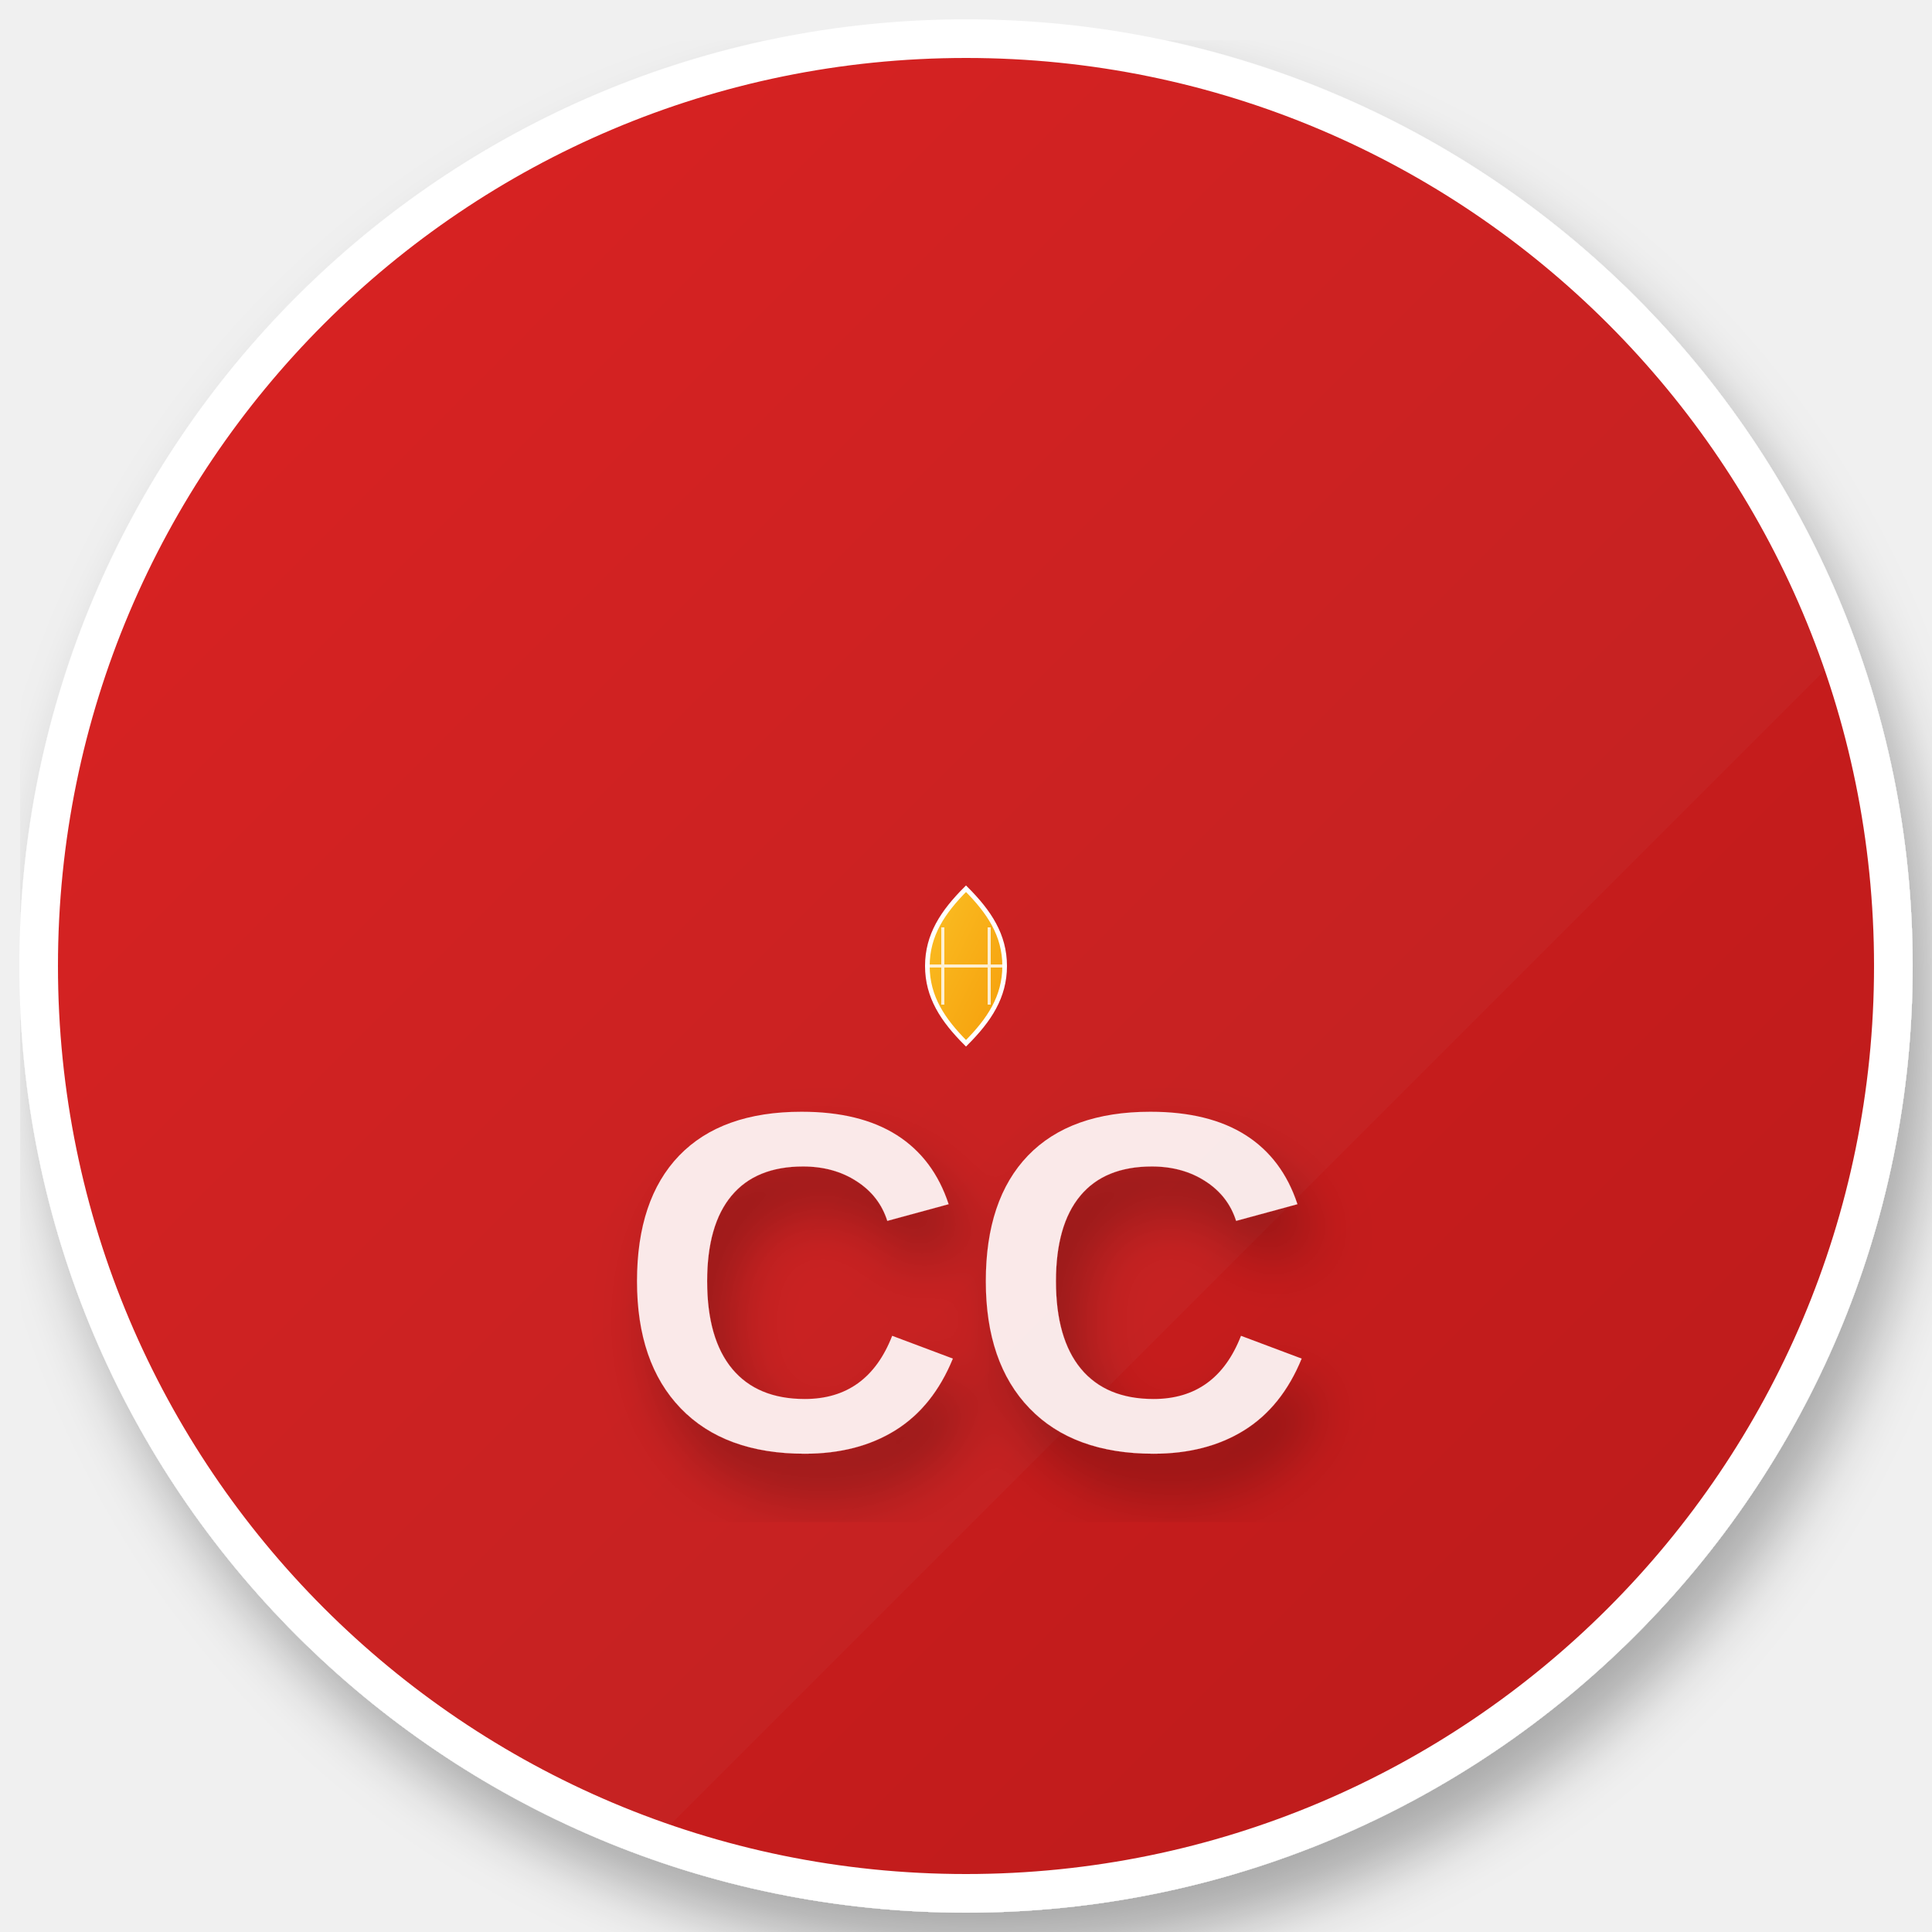
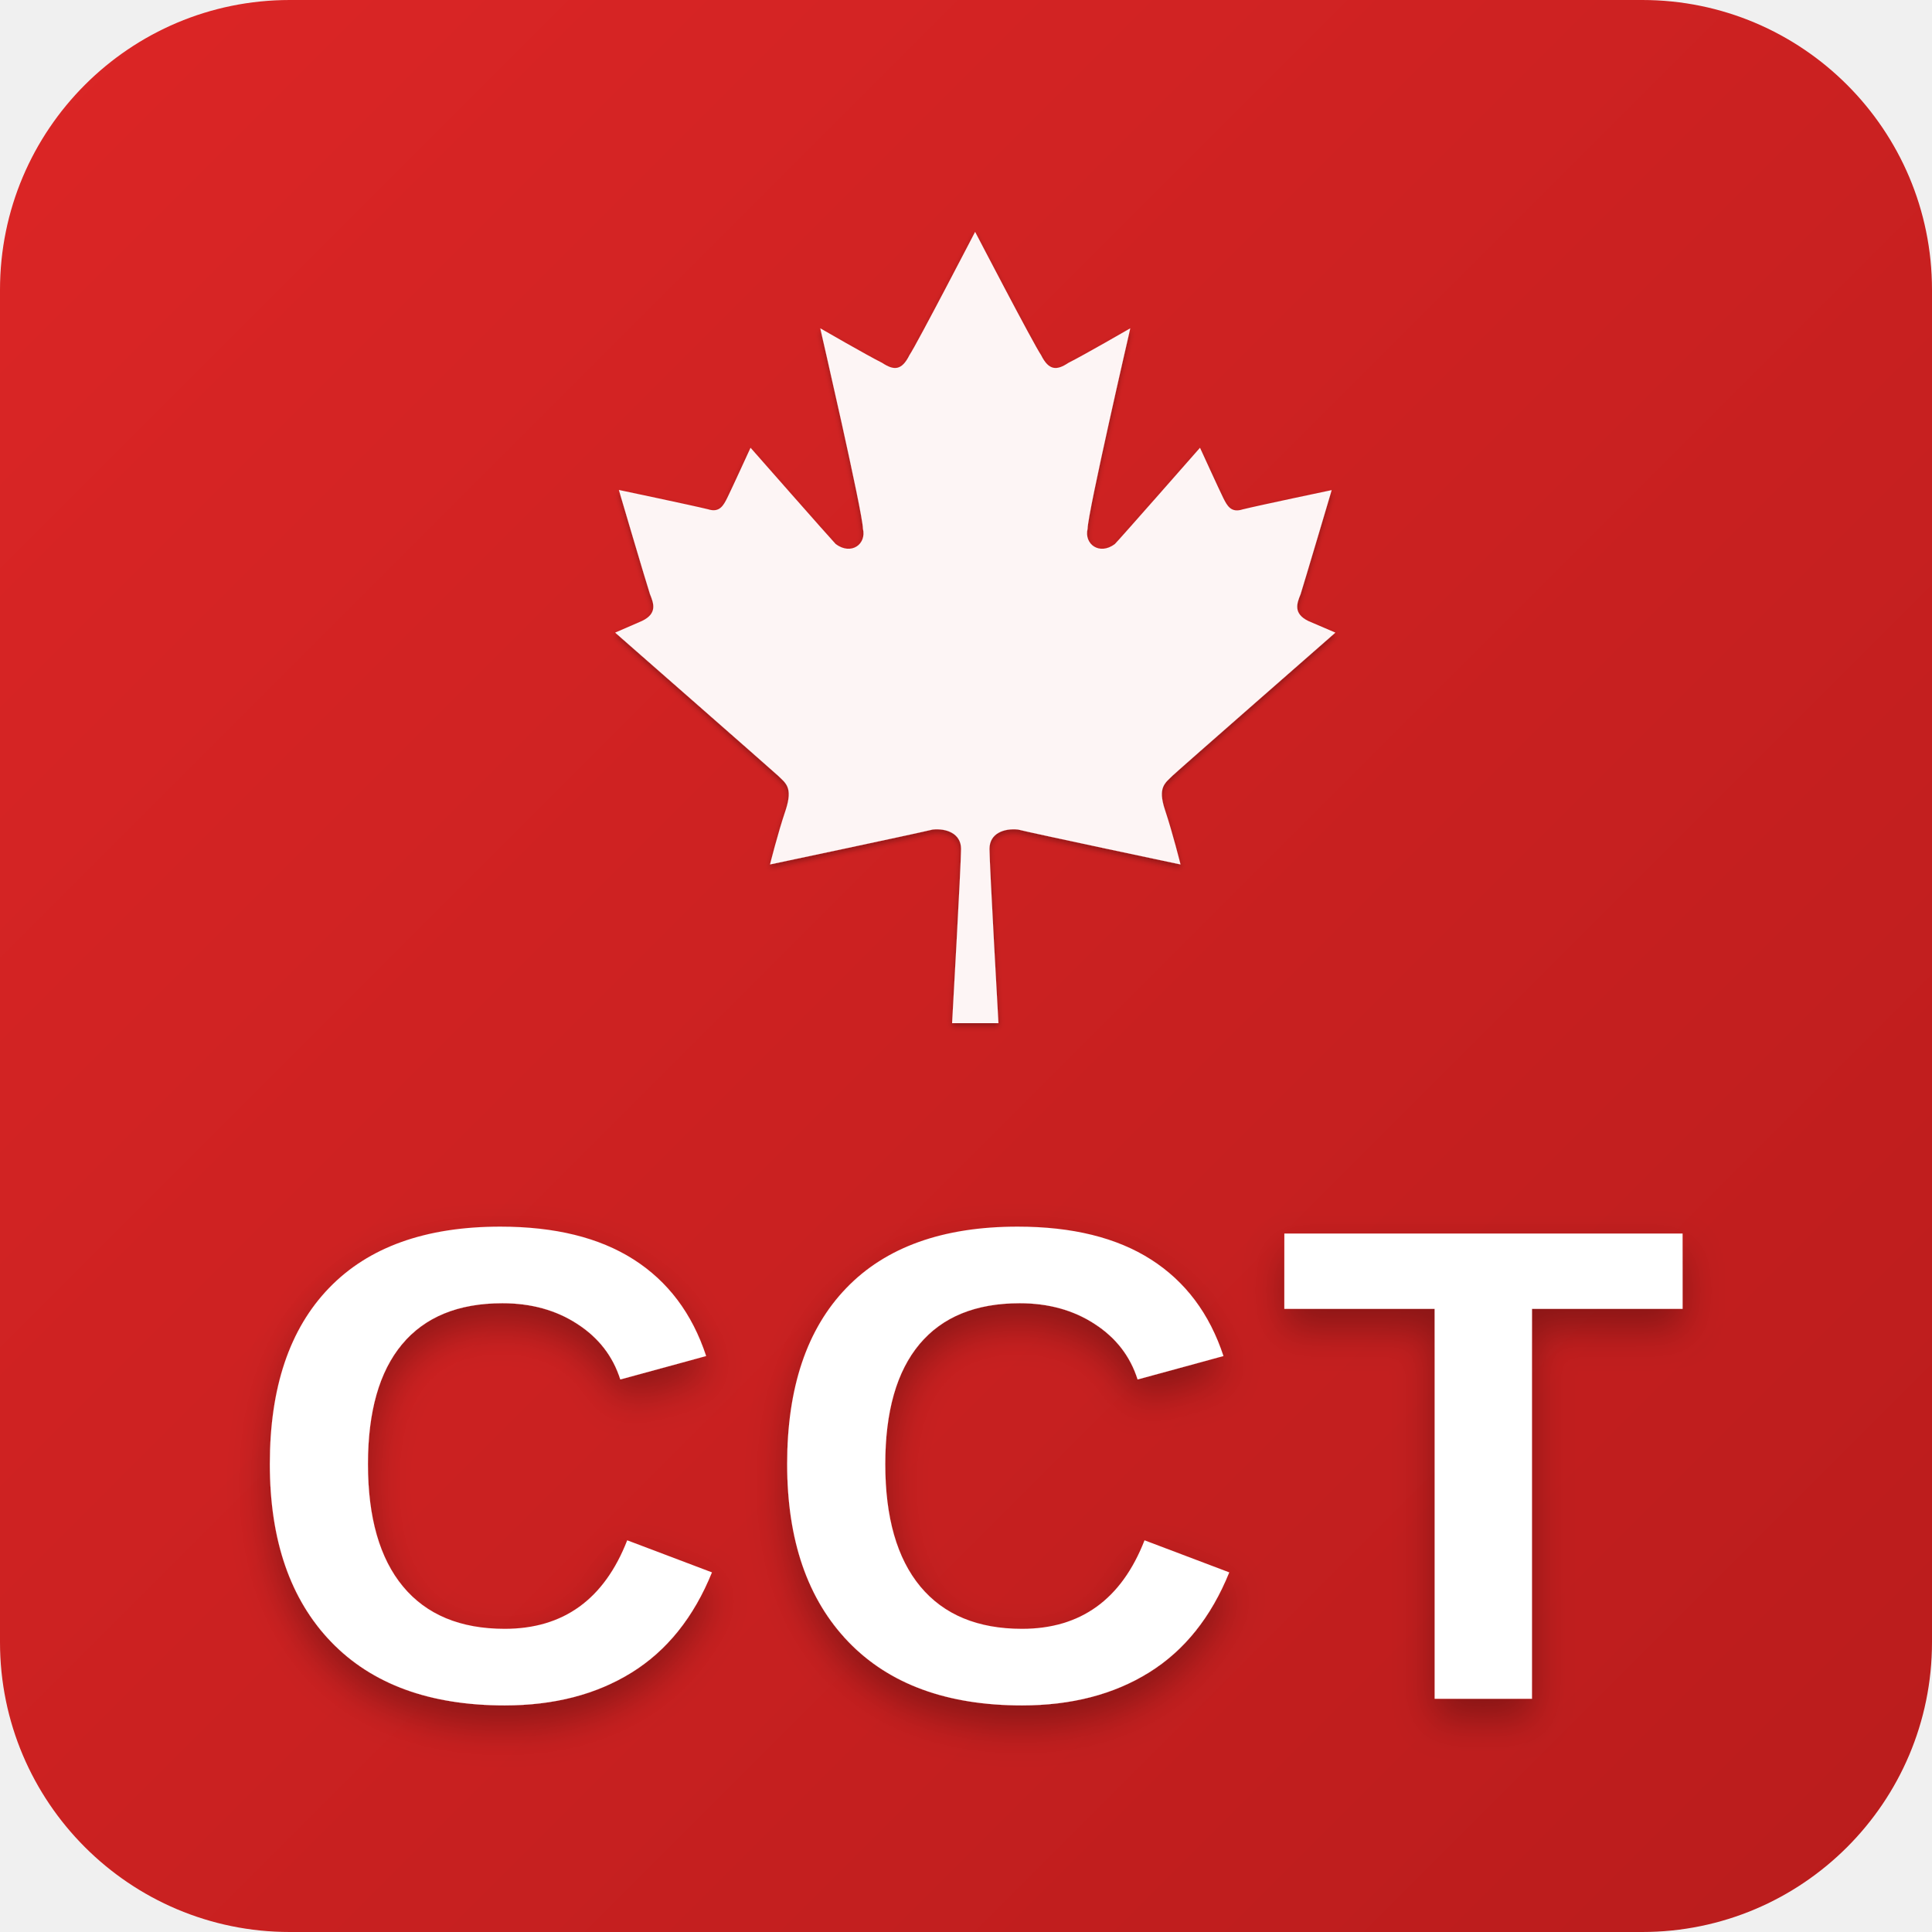
<svg xmlns="http://www.w3.org/2000/svg" width="192" height="192" viewBox="0 0 192 192">
  <defs>
-     <linearGradient id="bgGradient" x1="0%" y1="0%" x2="100%" y2="100%">
+     <linearGradient id="bgGradient-192" x1="0%" y1="0%" x2="100%" y2="100%">
      <stop offset="0%" style="stop-color:#dc2626;stop-opacity:1" />
      <stop offset="100%" style="stop-color:#b91c1c;stop-opacity:1" />
    </linearGradient>
-     <linearGradient id="leafGradient" x1="0%" y1="0%" x2="100%" y2="100%">
-       <stop offset="0%" style="stop-color:#fbbf24;stop-opacity:1" />
-       <stop offset="100%" style="stop-color:#f59e0b;stop-opacity:1" />
-     </linearGradient>
-     <filter id="shadow" x="-20%" y="-20%" width="140%" height="140%">
-       <feDropShadow dx="2" dy="4" stdDeviation="3" flood-color="#000000" flood-opacity="0.3" />
+     <filter id="shadow-192" x="-50%" y="-50%" width="200%" height="200%">
+       <feGaussianBlur in="SourceAlpha" stdDeviation="1.92" />
+       <feOffset dx="0" dy="1.92" result="offsetblur" />
+       <feComponentTransfer>
+         <feFuncA type="linear" slope="0.3" />
+       </feComponentTransfer>
+       <feMerge>
+         <feMergeNode />
+         <feMergeNode in="SourceGraphic" />
+       </feMerge>
    </filter>
  </defs>
-   <circle cx="96" cy="96" r="92.16" fill="url(#bgGradient)" stroke="#ffffff" stroke-width="3.84" filter="url(#shadow)" />
-   <g transform="translate(96, 96) scale(0.1536)">
-     <path d="M0,-50 C-15,-35 -25,-20 -25,0 C-25,20 -15,35 0,50 C15,35 25,20 25,0 C25,-20 15,-35 0,-50 Z" fill="url(#leafGradient)" stroke="#ffffff" stroke-width="3" />
-     <path d="M-15,-25 L-15,25 M15,-25 L15,25 M-25,0 L25,0" stroke="#ffffff" stroke-width="2" opacity="0.8" />
+   <rect width="192" height="192" rx="28.8" fill="url(#bgGradient-192)" />
+   <g transform="translate(57.6, 23.04) scale(0.1536)" opacity="0.95" filter="url(#shadow-192)">
+     <path fill="#ffffff" d="M383.8 351.7c2.5-2.5 105.2-92.4 105.2-92.4l-17.5-7.5c-10-4.9-7.4-11.5-5-17.4 2.4-7.6 20.1-67.3 20.1-67.3s-47.7 10-57.7 12.5c-7.5 2.4-10-2.5-12.5-7.5s-15-32.4-15-32.4-52.6 59.9-55.1 62.3c-10 7.5-20.1 0-17.6-10 0-10 27.6-129.6 27.6-129.6s-30.1 17.4-40.1 22.4c-7.5 5-12.6 5-17.6-5C293.5 72.3 255.9 0 255.9 0s-37.5 72.3-42.5 79.8c-5 10-10 10-17.6 5-10-5-40.1-22.4-40.1-22.4S183.3 182 183.3 192c2.5 10-7.5 17.5-17.6 10-2.5-2.5-55.1-62.3-55.1-62.3S98.1 167 95.6 172s-5 9.9-12.5 7.5C73 177 25.4 167 25.4 167s17.6 59.7 20.1 67.3c2.4 6 5 12.5-5 17.4L23 259.3s102.6 89.9 105.2 92.4c5.1 5 10 7.5 5.1 22.5-5.1 15-10.1 35.1-10.1 35.1s95.2-20.1 105.3-22.6c8.7-.9 18.3 2.5 18.3 12.5S241 512 241 512h30s-5.8-102.7-5.8-112.8 9.5-13.4 18.4-12.5c10 2.5 105.2 22.6 105.2 22.6s-5-20.1-10-35.1 0-17.5 5-22.5z" />
  </g>
-   <text x="50%" y="75%" text-anchor="middle" fill="white" font-family="Arial, sans-serif" font-size="48" font-weight="bold" opacity="0.9" filter="url(#shadow)">
-     CC
-   </text>
+   <text x="50%" y="149.76" text-anchor="middle" dominant-baseline="middle" fill="#ffffff" font-family="Arial, Helvetica, sans-serif" font-size="67.2" font-weight="900" letter-spacing="2.88" filter="url(#shadow-192)">CCT</text>
</svg>
